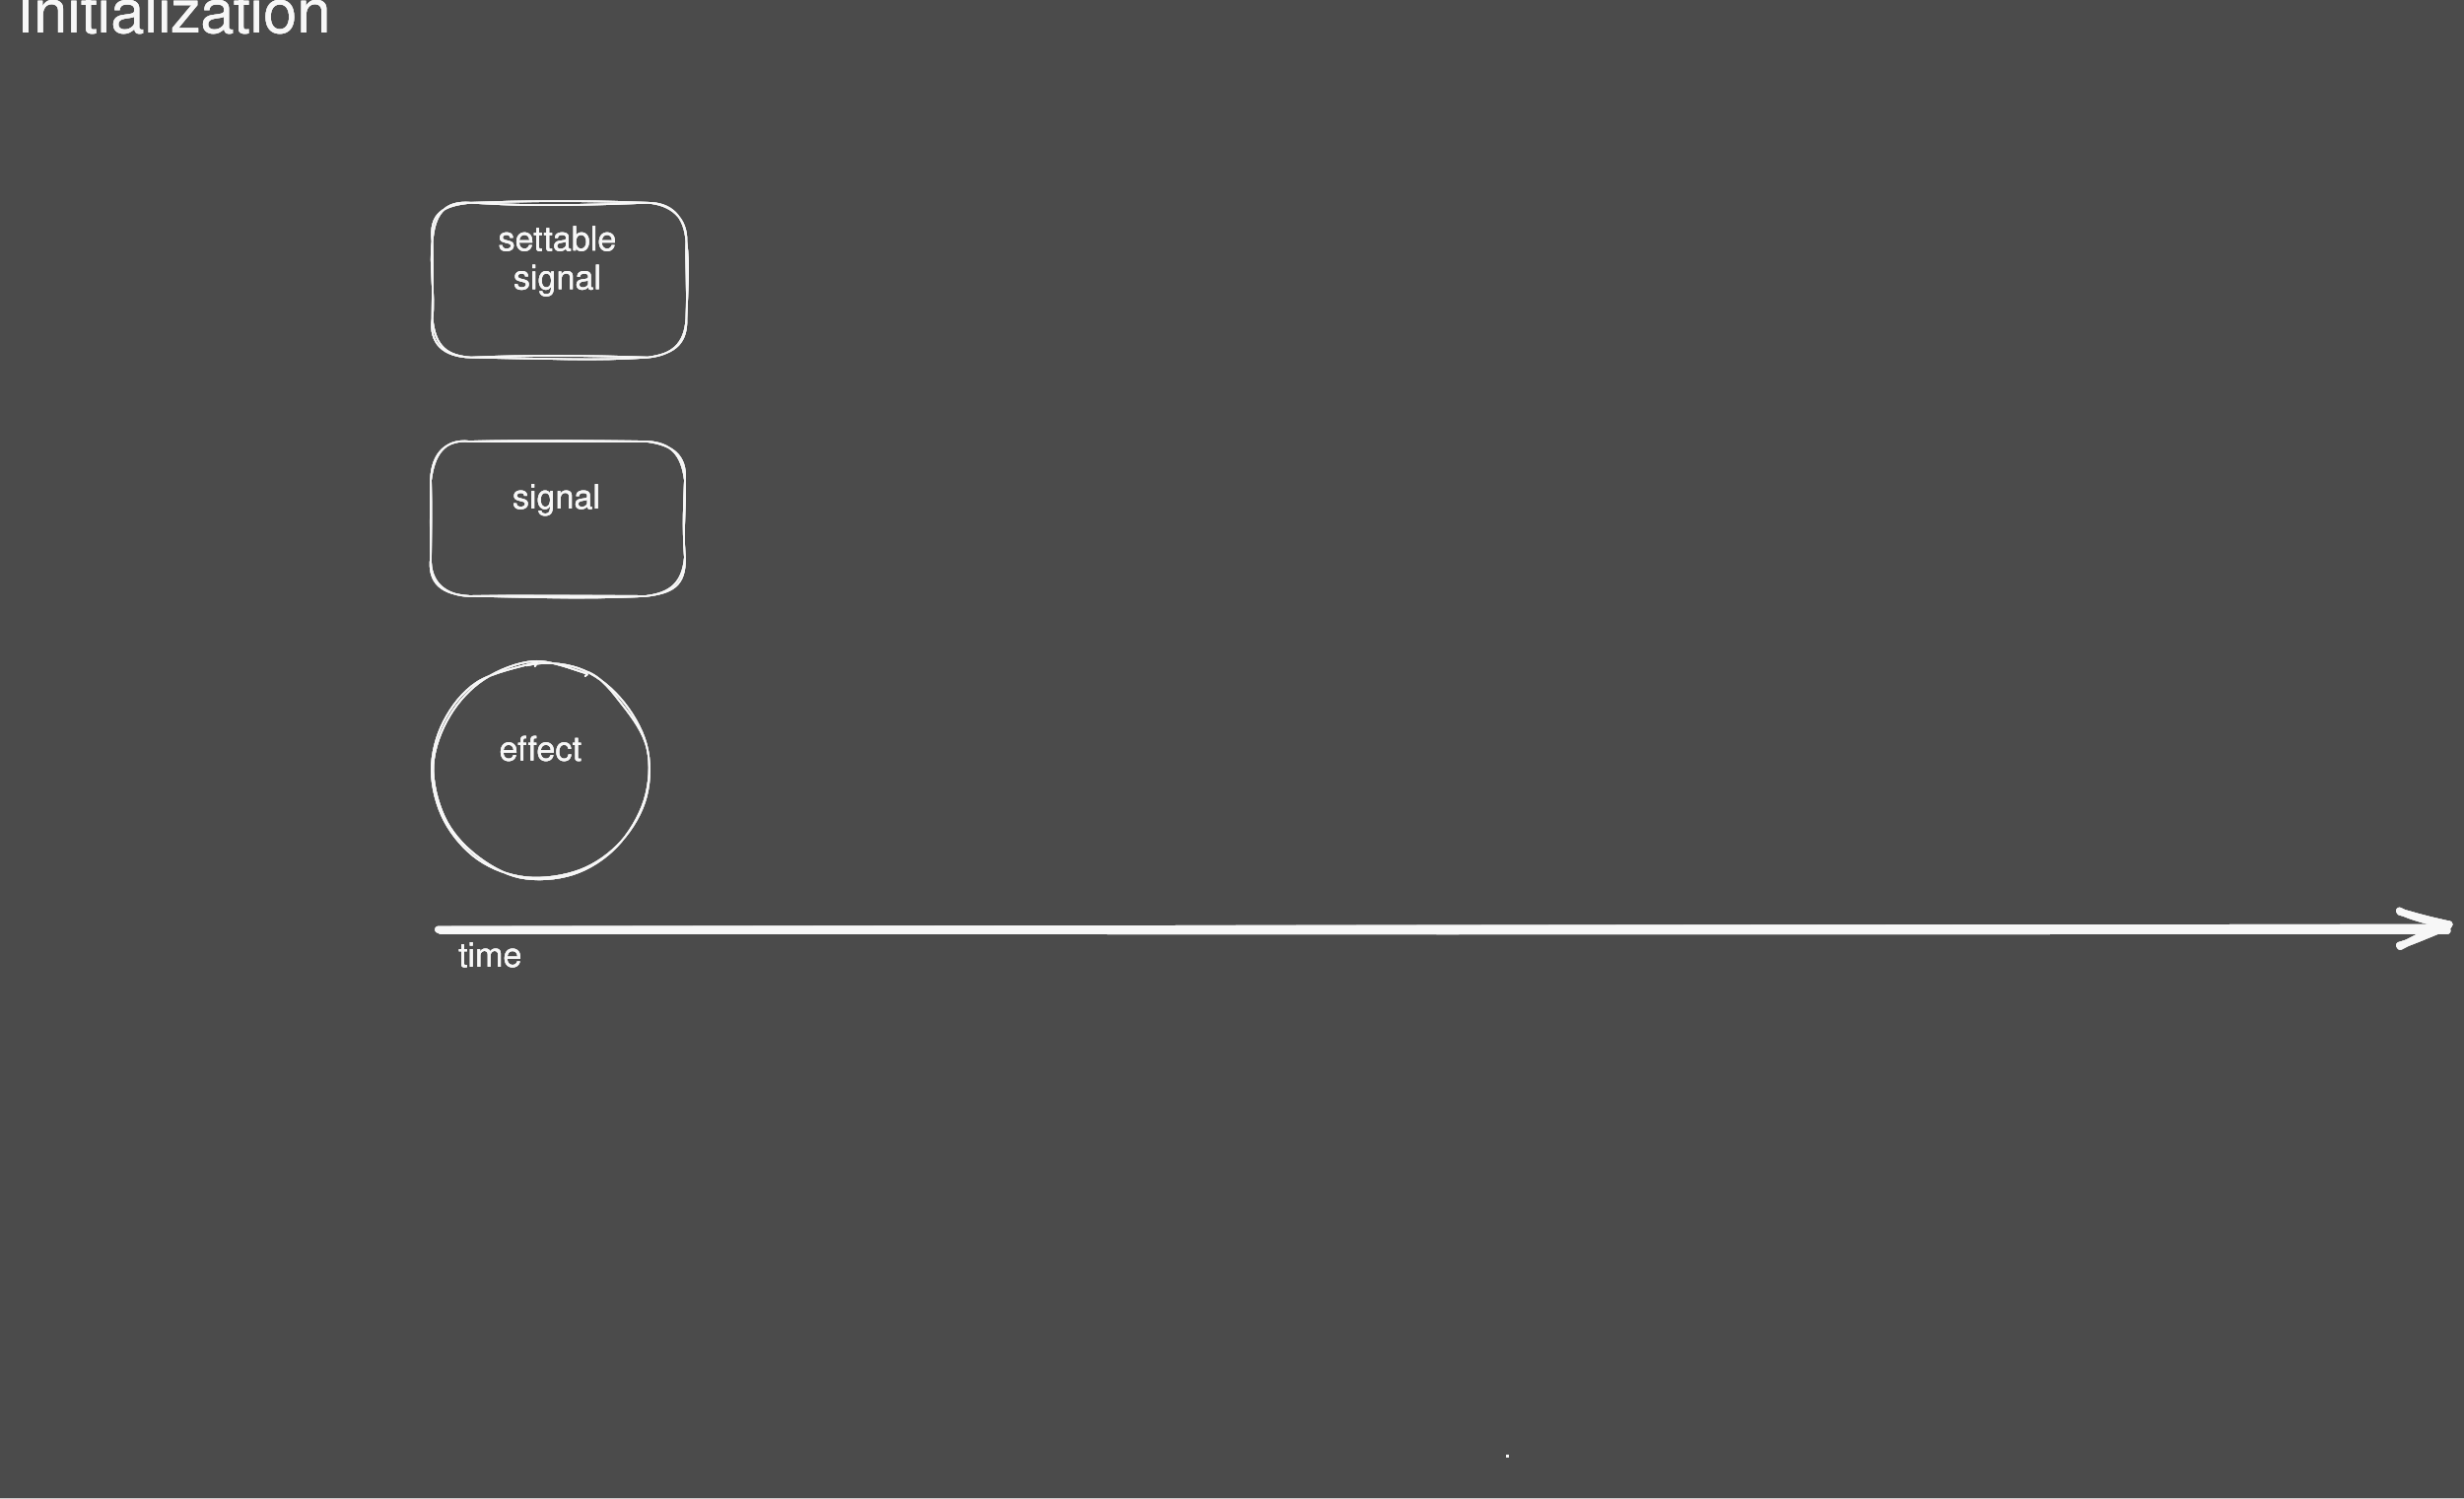
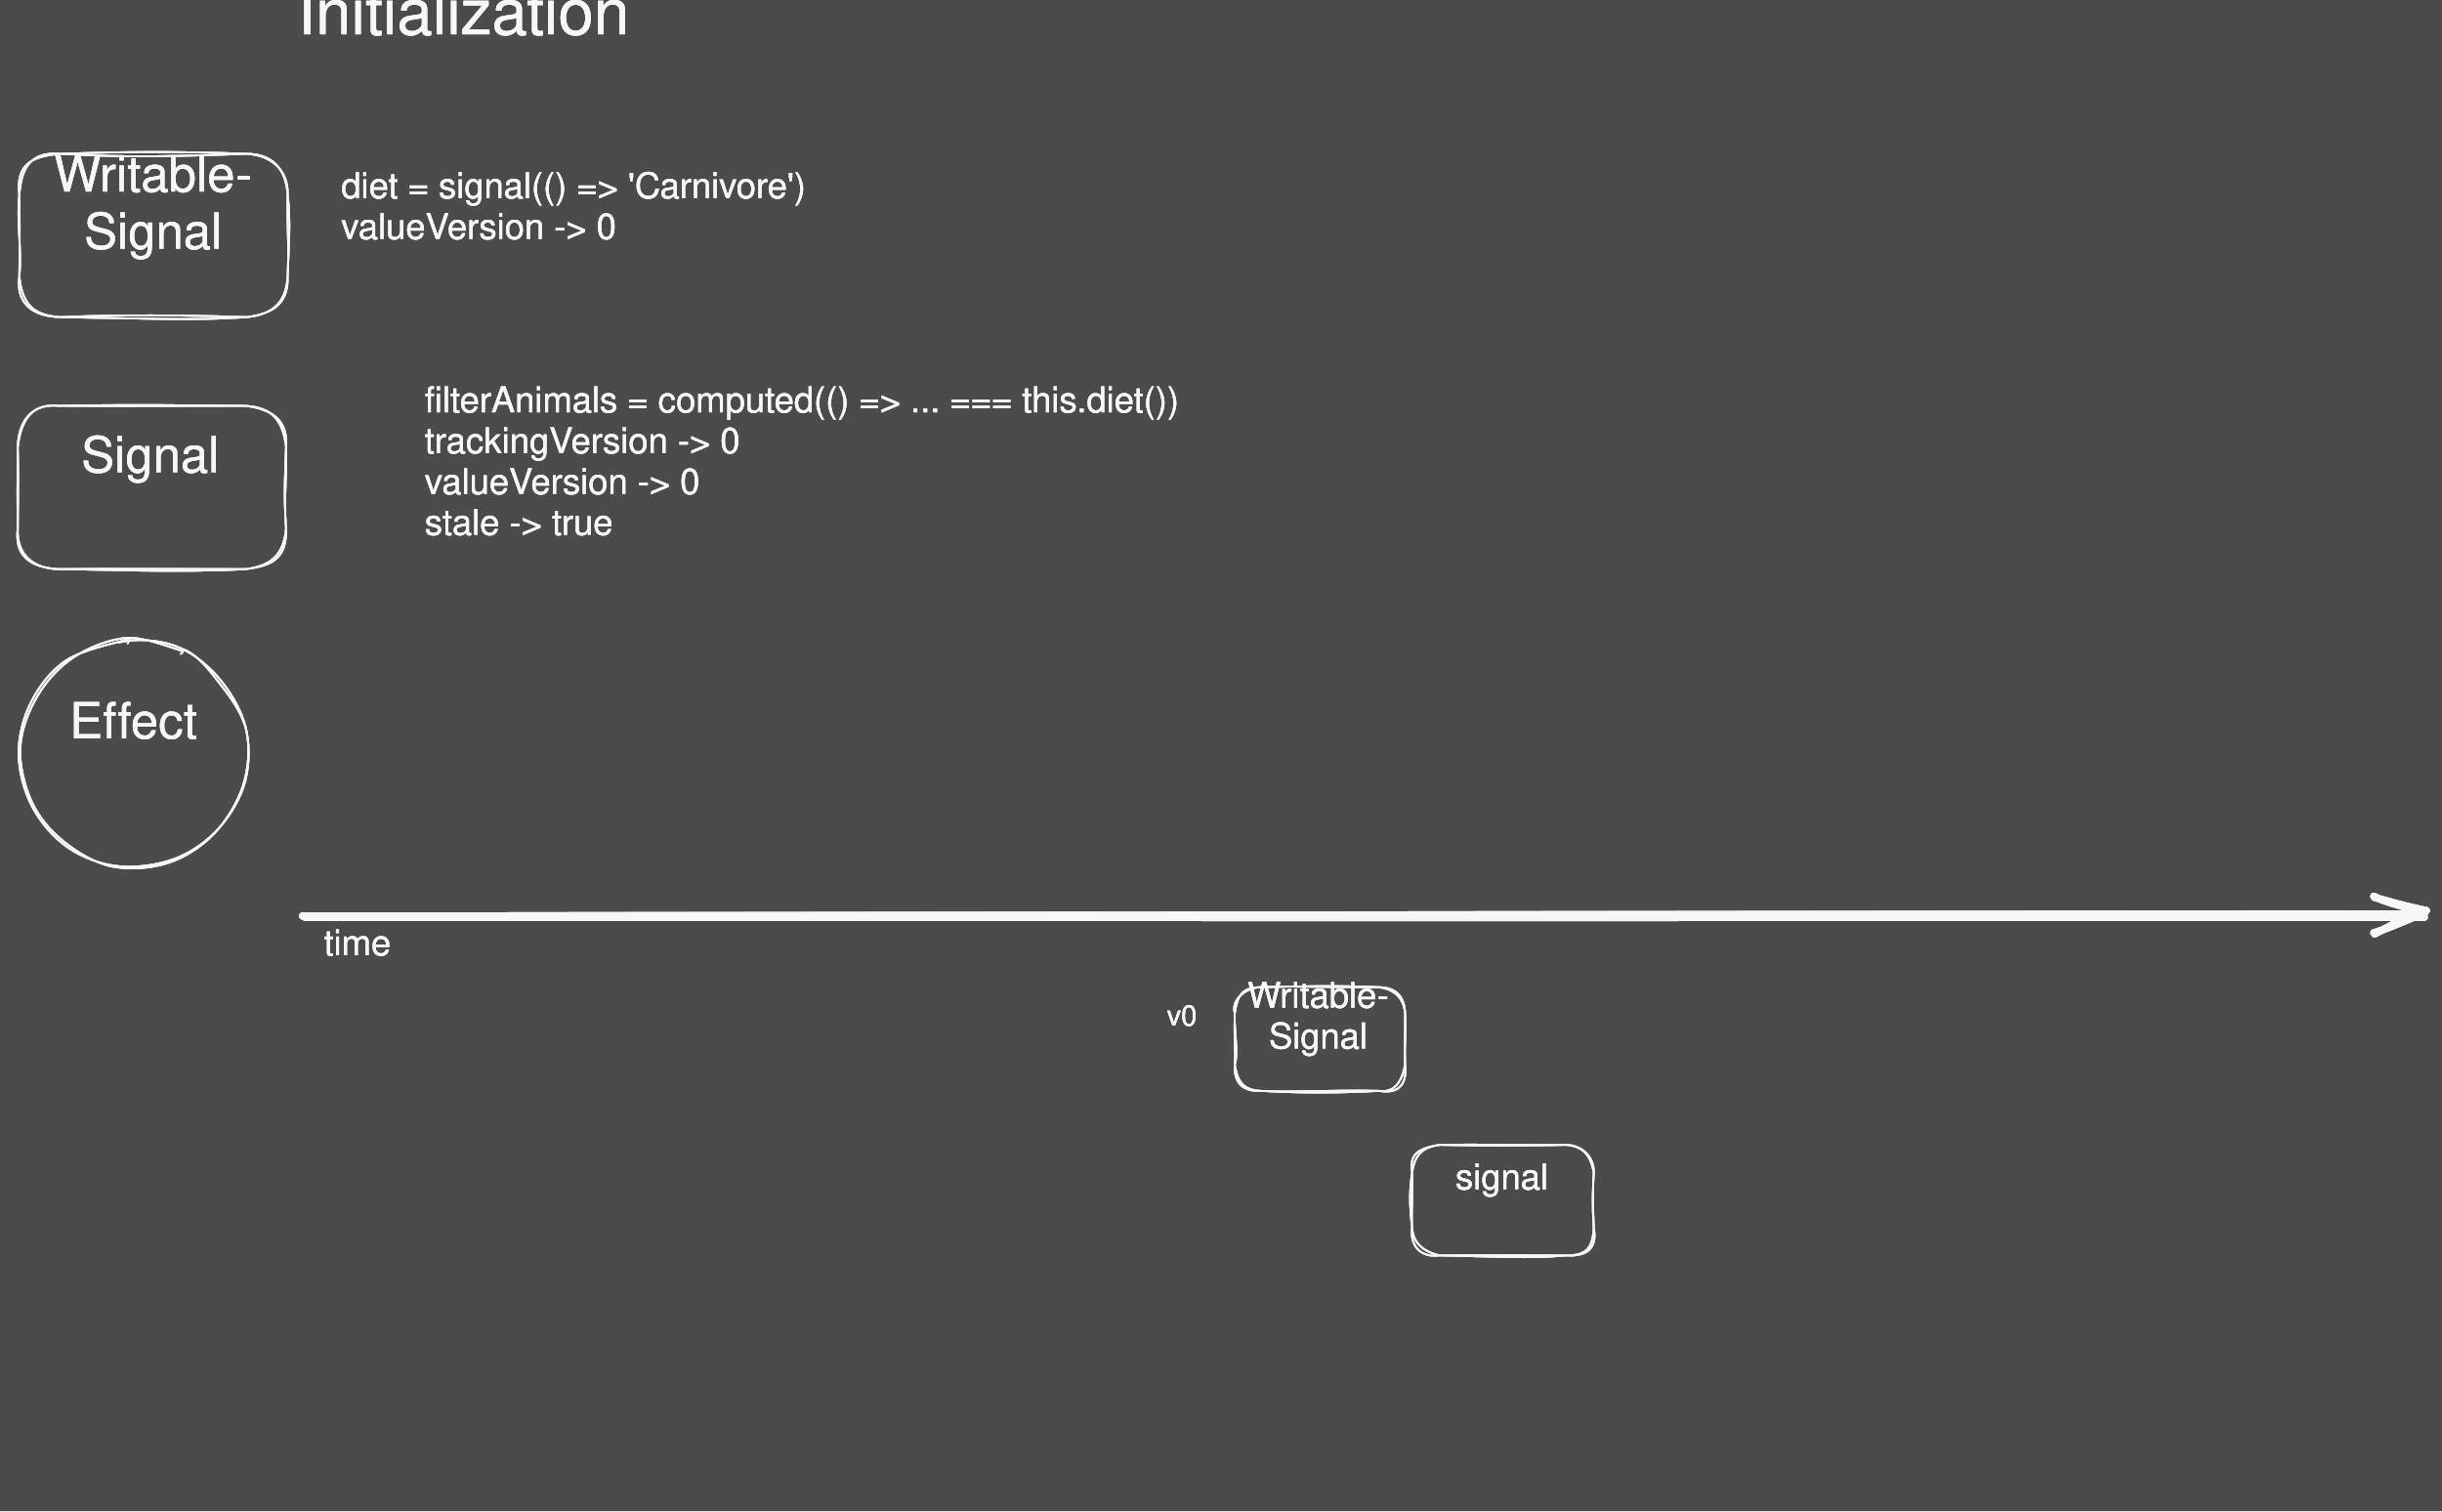
- <svg xmlns="http://www.w3.org/2000/svg" version="1.1" viewBox="0 0 1465.534 891.174" width="4396.601" height="2673.522" filter="invert(93%) hue-rotate(180deg)">
+ <svg xmlns="http://www.w3.org/2000/svg" version="1.1" viewBox="0 0 1375.278 851.072" width="4125.835" height="2553.215" filter="invert(93%) hue-rotate(180deg)">
  <defs>
    <style class="style-fonts">
      @font-face {
        font-family: "Virgil";
        src: url("https://excalidraw.com/Virgil.woff2");
      }
      @font-face {
        font-family: "Cascadia";
        src: url("https://excalidraw.com/Cascadia.woff2");
      }
    </style>
  </defs>
-   <rect x="0" y="0" width="1465.534" height="891.174" fill="#ffffff" />
-   <g stroke-linecap="round" transform="translate(257.1444 120.6222) rotate(0 75.55556 46.00002)">
+   <rect x="0" y="0" width="1375.278" height="851.072" fill="#ffffff" />
+   <g stroke-linecap="round" transform="translate(10.88892 86.62215) rotate(0 75.55556 46.00002)">
    <path d="M23 0 M23 0 C46.1 1.23, 66.52 2.42, 128.11 0 M23 0 C52.67 -1.02, 84.99 -1.62, 128.11 0 M128.11 0 C141.72 0.88, 151.55 8.96, 151.11 23 M128.11 0 C142.07 0.06, 150.15 7.99, 151.11 23 M151.11 23 C152.95 38.32, 151.68 51.58, 151.11 69 M151.11 23 C150.6 35.51, 151.94 49.81, 151.11 69 M151.11 69 C150.2 84.48, 142.16 90.51, 128.11 92 M151.11 69 C151.48 82.19, 145.63 89.72, 128.11 92 M128.11 92 C97.51 94.14, 68.73 92.62, 23 92 M128.11 92 C91.48 90.76, 55.92 90.55, 23 92 M23 92 C8.74 90.96, 1.71 85.75, 0 69 M23 92 C6.03 91.54, -1.93 83.12, 0 69 M0 69 C1.56 54.25, -1.73 36.86, 0 23 M0 69 C0.06 58.64, 0.41 47.47, 0 23 M0 23 C-1.93 6.41, 6.34 1.39, 23 0 M0 23 C1.2 7.59, 6.45 -1.31, 23 0" stroke="#000000" stroke-width="1" fill="none" />
  </g>
-   <g transform="translate(296.4555 143.8222) rotate(0 35.02441 23)">
-     <text x="35.024" y="0" font-family="Helvetica, Segoe UI Emoji" font-size="20px" fill="#000000" text-anchor="middle" style="white-space: pre;" direction="ltr" dominant-baseline="text-before-edge">settable</text>
-     <text x="35.024" y="23" font-family="Helvetica, Segoe UI Emoji" font-size="20px" fill="#000000" text-anchor="middle" style="white-space: pre;" direction="ltr" dominant-baseline="text-before-edge">signal</text>
+   <g transform="translate(30.47059 100.6222) rotate(0 55.75391 32.2)">
+     <text x="55.754" y="0" font-family="Helvetica, Segoe UI Emoji" font-size="28px" fill="#000000" text-anchor="middle" style="white-space: pre;" direction="ltr" dominant-baseline="text-before-edge">Writable-</text>
+     <text x="55.754" y="32.2" font-family="Helvetica, Segoe UI Emoji" font-size="28px" fill="#000000" text-anchor="middle" style="white-space: pre;" direction="ltr" dominant-baseline="text-before-edge">Signal</text>
  </g>
-   <g stroke-linecap="round" transform="translate(256.2554 262.5665) rotate(0 75.55556 46.00002)">
+   <g stroke-linecap="round" transform="translate(10 228.5665) rotate(0 75.55556 46.00002)">
    <path d="M23 0 M23 0 C58.4 0.26, 97.36 -0.04, 128.11 0 M23 0 C59.62 -0.76, 95.92 -0.32, 128.11 0 M128.11 0 C143.15 0.82, 149.19 7.91, 151.11 23 M128.11 0 C142.97 1.8, 152.29 7.9, 151.11 23 M151.11 23 C151.77 38.85, 149.59 52.13, 151.11 69 M151.11 23 C150.72 35.43, 149.69 49.29, 151.11 69 M151.11 69 C149.79 84.3, 142.29 90.27, 128.11 92 M151.11 69 C151.62 86.48, 142.92 90.08, 128.11 92 M128.11 92 C89.19 94.05, 48.4 92.11, 23 92 M128.11 92 C90.25 92, 51.84 91.57, 23 92 M23 92 C6.66 90.94, -1.94 84.45, 0 69 M23 92 C9.43 91.75, -0.78 84.44, 0 69 M0 69 C-0.28 56.07, -0.19 39.73, 0 23 M0 69 C0.08 54.86, 0.41 41.42, 0 23 M0 23 C0.58 6.47, 9.63 -1.3, 23 0 M0 23 C1.84 8.68, 7.4 -1.67, 23 0" stroke="#000000" stroke-width="1" fill="none" />
  </g>
-   <g transform="translate(304.7665 297.3221) rotate(0 26.12793 11.5)">
-     <text x="26.128" y="0" font-family="Helvetica, Segoe UI Emoji" font-size="20px" fill="#000000" text-anchor="middle" style="white-space: pre;" direction="ltr" dominant-baseline="text-before-edge">signal</text>
+   <g transform="translate(45.72201 258.7221) rotate(0 38.91699 16.1)">
+     <text x="38.917" y="0" font-family="Helvetica, Segoe UI Emoji" font-size="28px" fill="#000000" text-anchor="middle" style="white-space: pre;" direction="ltr" dominant-baseline="text-before-edge">Signal</text>
  </g>
-   <g stroke-linecap="round" transform="translate(257.1444 394.3444) rotate(0 64.22224 64.22224)">
+   <g stroke-linecap="round" transform="translate(10.88894 360.3444) rotate(0 64.22224 64.22224)">
    <path d="M56.13 1.49 C65.5 -0.84, 77.76 -0.04, 86.99 3.14 C96.22 6.33, 104.81 13.02, 111.53 20.58 C118.24 28.13, 124.65 38.67, 127.28 48.48 C129.9 58.28, 129.76 69.79, 127.27 79.39 C124.79 89, 118.95 98.8, 112.37 106.1 C105.79 113.4, 97.2 119.63, 87.78 123.2 C78.37 126.77, 65.94 128.55, 55.86 127.51 C45.78 126.48, 35.44 122.6, 27.31 116.98 C19.19 111.37, 11.75 102.66, 7.13 93.83 C2.5 84.99, -0.35 73.81, -0.41 63.97 C-0.48 54.12, 2.25 43.52, 6.75 34.77 C11.24 26.03, 17.79 17.22, 26.55 11.48 C35.3 5.74, 53.52 1.92, 59.27 0.32 C65.02 -1.27, 61.19 1.02, 61.05 1.93 M91.76 5.11 C100.77 8.35, 107.37 17.66, 113.37 25.3 C119.38 32.95, 125.67 41.61, 127.79 50.98 C129.92 60.36, 129.16 71.86, 126.14 81.57 C123.12 91.27, 116.75 101.85, 109.68 109.2 C102.61 116.56, 93.29 122.62, 83.71 125.7 C74.12 128.78, 61.92 129.67, 52.17 127.68 C42.42 125.69, 32.73 119.81, 25.22 113.76 C17.71 107.72, 11.2 100.27, 7.09 91.41 C2.98 82.55, 0 70.62, 0.55 60.62 C1.1 50.62, 5.3 39.92, 10.37 31.42 C15.44 22.92, 22.64 15.01, 30.97 9.6 C39.3 4.19, 50.65 -0.35, 60.35 -1.04 C70.05 -1.73, 84.07 3.98, 89.17 5.46 C94.27 6.94, 91.31 6.98, 90.95 7.86" stroke="#000000" stroke-width="1" fill="none" />
  </g>
-   <g transform="translate(297.1773 447.1546) rotate(0 24.27734 11.5)">
-     <text x="24.277" y="0" font-family="Helvetica, Segoe UI Emoji" font-size="20px" fill="#000000" text-anchor="middle" style="white-space: pre;" direction="ltr" dominant-baseline="text-before-edge">effect</text>
+   <g transform="translate(39.65916 408.5546) rotate(0 35.54004 16.1)">
+     <text x="35.54" y="0" font-family="Helvetica, Segoe UI Emoji" font-size="28px" fill="#000000" text-anchor="middle" style="white-space: pre;" direction="ltr" dominant-baseline="text-before-edge">Effect</text>
+   </g>
+   <g transform="translate(192.1637 106.4) rotate(0 131.3721 34.5)">
+     <text x="0" y="0" font-family="Helvetica, Segoe UI Emoji" font-size="20px" fill="#000000" text-anchor="start" style="white-space: pre;" direction="ltr" dominant-baseline="text-before-edge">diet = signal(() =&gt; 'Carnivore')</text>
+     <text x="0" y="23" font-family="Helvetica, Segoe UI Emoji" font-size="20px" fill="#000000" text-anchor="start" style="white-space: pre;" direction="ltr" dominant-baseline="text-before-edge">valueVersion -&gt; 0</text>
+     <text x="0" y="46" font-family="Helvetica, Segoe UI Emoji" font-size="20px" fill="#000000" text-anchor="start" style="white-space: pre;" direction="ltr" dominant-baseline="text-before-edge" />
  </g>
  <g stroke-linecap="round">
-     <g transform="translate(262.4777 553.1222) rotate(0 595.6262 -0.3401589)">
+     <g transform="translate(172.2222 516.1222) rotate(0 595.6262 -0.3401589)">
      <path d="M-0.23 0.55 C198.73 0.68, 994.26 0.76, 1193.06 0.5 M-1.8 -0.21 C197.1 -0.41, 993.47 -1.36, 1192.4 -1.35" stroke="#000000" stroke-width="4" fill="none" />
    </g>
-     <g transform="translate(262.4777 553.1222) rotate(0 595.6262 -0.3401589)">
+     <g transform="translate(172.2222 516.1222) rotate(0 595.6262 -0.3401589)">
      <path d="M1165.13 9.86 C1171.94 6.56, 1176.29 3.36, 1194.17 -3.27 M1164.69 9.18 C1172.33 7.07, 1181.15 2.77, 1193.3 -1.91" stroke="#000000" stroke-width="4" fill="none" />
    </g>
-     <g transform="translate(262.4777 553.1222) rotate(0 595.6262 -0.3401589)">
+     <g transform="translate(172.2222 516.1222) rotate(0 595.6262 -0.3401589)">
      <path d="M1165.12 -10.67 C1171.88 -8.97, 1176.24 -7.17, 1194.17 -3.27 M1164.67 -11.34 C1172.15 -7.5, 1180.96 -5.86, 1193.3 -1.91" stroke="#000000" stroke-width="4" fill="none" />
    </g>
  </g>
  <mask />
-   <g transform="translate(272.6999 569.8333) rotate(0 18.8916 11.5)">
+   <g transform="translate(182.4445 532.8333) rotate(0 18.8916 11.5)">
    <text x="0" y="0" font-family="Helvetica, Segoe UI Emoji" font-size="20px" fill="#000000" text-anchor="start" style="white-space: pre;" direction="ltr" dominant-baseline="text-before-edge">time</text>
  </g>
-   <g transform="translate(10 10) rotate(0 94.05176 20.7)">
+   <g transform="translate(239.2038 227.027) rotate(0 212.8613 46)">
+     <text x="0" y="0" font-family="Helvetica, Segoe UI Emoji" font-size="20px" fill="#000000" text-anchor="start" style="white-space: pre;" direction="ltr" dominant-baseline="text-before-edge">filterAnimals = computed(() =&gt; ... === this.diet())</text>
+     <text x="0" y="23" font-family="Helvetica, Segoe UI Emoji" font-size="20px" fill="#000000" text-anchor="start" style="white-space: pre;" direction="ltr" dominant-baseline="text-before-edge">trackingVersion -&gt; 0</text>
+     <text x="0" y="46" font-family="Helvetica, Segoe UI Emoji" font-size="20px" fill="#000000" text-anchor="start" style="white-space: pre;" direction="ltr" dominant-baseline="text-before-edge">valueVersion -&gt; 0</text>
+     <text x="0" y="69" font-family="Helvetica, Segoe UI Emoji" font-size="20px" fill="#000000" text-anchor="start" style="white-space: pre;" direction="ltr" dominant-baseline="text-before-edge">stale -&gt; true</text>
+   </g>
+   <g transform="translate(167.7446 10) rotate(0 94.05176 20.7)">
    <text x="0" y="0" font-family="Helvetica, Segoe UI Emoji" font-size="36px" fill="#000000" text-anchor="start" style="white-space: pre;" direction="ltr" dominant-baseline="text-before-edge">Initialization</text>
  </g>
-   <g transform="translate(894.3762 862.7739) rotate(0 2.222656 9.2)">
-     <text x="0" y="0" font-family="Helvetica, Segoe UI Emoji" font-size="16px" fill="#000000" text-anchor="start" style="white-space: pre;" direction="ltr" dominant-baseline="text-before-edge">.</text>
+   <g stroke-linecap="round" transform="translate(695.397 555.9996) rotate(0 47.95558 29.1965)">
+     <path d="M14.6 0 M14.6 0 C31.11 -0.85, 49.25 0.09, 81.31 0 M14.6 0 C37.01 -0.57, 60.1 -0.95, 81.31 0 M81.31 0 C91.4 0.21, 95.57 5.72, 95.91 14.6 M81.31 0 C88.96 1.15, 94.98 5.03, 95.91 14.6 M95.91 14.6 C96.71 24.76, 95.32 33.45, 95.91 43.79 M95.91 14.6 C96.1 21.88, 95.59 30.95, 95.91 43.79 M95.91 43.79 C94.15 52.65, 90.35 59.63, 81.31 58.39 M95.91 43.79 C97.07 53.6, 93.28 60.51, 81.31 58.39 M81.31 58.39 C59.2 59.54, 38.78 59.74, 14.6 58.39 M81.31 58.39 C54.88 57.79, 29.26 59.4, 14.6 58.39 M14.6 58.39 C5.81 58.84, -0.66 54.98, 0 43.79 M14.6 58.39 C3.34 57.87, 1.49 51.54, 0 43.79 M0 43.79 C2.19 35.75, -0.43 26.4, 0 14.6 M0 43.79 C0.62 36.71, -0.5 31.83, 0 14.6 M0 14.6 C1.47 5.77, 3.2 0.02, 14.6 0 M0 14.6 C-2.2 7.1, 6.36 0.13, 14.6 0" stroke="#000000" stroke-width="1" fill="none" />
+   </g>
+   <g transform="translate(702.5386 562.323) rotate(0 39.82422 23)">
+     <text x="39.824" y="0" font-family="Helvetica, Segoe UI Emoji" font-size="20px" fill="#000000" text-anchor="middle" style="white-space: pre;" direction="ltr" dominant-baseline="text-before-edge">Writable-</text>
+     <text x="39.824" y="23" font-family="Helvetica, Segoe UI Emoji" font-size="20px" fill="#000000" text-anchor="middle" style="white-space: pre;" direction="ltr" dominant-baseline="text-before-edge">Signal</text>
+   </g>
+   <g stroke-linecap="round" transform="translate(795.2757 644.7996) rotate(0 51.15553 31.1447)">
+     <path d="M15.57 0 M15.57 0 C40.52 0.6, 65.99 0.42, 86.74 0 M15.57 0 C40.09 -0.47, 63.47 0.35, 86.74 0 M86.74 0 C96.78 0.85, 100.5 6.19, 102.31 15.57 M86.74 0 C96.19 0.17, 102.53 7.25, 102.31 15.57 M102.31 15.57 C101.54 27.07, 101.97 38.78, 102.31 46.72 M102.31 15.57 C101.72 25.12, 101.41 34.1, 102.31 46.72 M102.31 46.72 C101.61 58.33, 98.12 62.35, 86.74 62.29 M102.31 46.72 C104.55 59.22, 97.45 62.9, 86.74 62.29 M86.74 62.29 C65.9 64.19, 47.92 62.83, 15.57 62.29 M86.74 62.29 C60.65 62.26, 37 61.83, 15.57 62.29 M15.57 62.29 C4.53 63.75, -1.33 56.64, 0 46.72 M15.57 62.29 C6.68 60.3, 0.53 55.5, 0 46.72 M0 46.72 C-0.94 38.49, -2.01 27.92, 0 15.57 M0 46.72 C-0.64 37.96, 0.51 28.47, 0 15.57 M0 15.57 C-1.67 5.21, 3.28 1.94, 15.57 0 M0 15.57 C1.5 5.32, 6.05 1.24, 15.57 0" stroke="#000000" stroke-width="1" fill="none" />
+   </g>
+   <g transform="translate(819.6827 664.6173) rotate(0 26.12793 11.5)">
+     <text x="26.128" y="0" font-family="Helvetica, Segoe UI Emoji" font-size="20px" fill="#000000" text-anchor="middle" style="white-space: pre;" direction="ltr" dominant-baseline="text-before-edge">signal</text>
+   </g>
+   <g stroke-linecap="round" transform="translate(723.2303 750.2273) rotate(0 45.42219 45.42219)">
+     <path d="M47.74 0.74 C55.36 0.59, 64.77 4.21, 71.46 8.89 C78.15 13.57, 84.73 21.38, 87.88 28.83 C91.03 36.28, 91.92 45.61, 90.35 53.6 C88.78 61.58, 84.23 70.69, 78.45 76.72 C72.68 82.75, 63.63 87.79, 55.72 89.77 C47.81 91.76, 38.67 91.31, 31 88.63 C23.32 85.94, 14.89 80.17, 9.68 73.67 C4.47 67.17, 0.5 57.74, -0.27 49.63 C-1.04 41.53, 1.16 32.35, 5.07 25.04 C8.98 17.73, 14.98 9.86, 23.19 5.77 C31.39 1.68, 47.86 0.93, 54.29 0.48 C60.71 0.03, 61.81 2.31, 61.71 3.09 M60.68 3.53 C68.19 5.34, 75.71 10.94, 80.64 16.87 C85.58 22.81, 89.19 31.15, 90.28 39.14 C91.38 47.12, 90.58 57.08, 87.23 64.79 C83.88 72.51, 77.31 80.96, 70.18 85.43 C63.05 89.9, 53.03 92.26, 44.44 91.62 C35.86 90.99, 25.69 86.17, 18.65 81.62 C11.61 77.07, 5.1 71.54, 2.21 64.31 C-0.68 57.09, -0.19 46.32, 1.33 38.26 C2.84 30.21, 6.08 22.16, 11.3 15.99 C16.51 9.81, 24.49 3.74, 32.64 1.21 C40.79 -1.31, 55.75 0.72, 60.19 0.85 C64.63 0.98, 59.65 0.78, 59.29 1.97" stroke="#ffffff" stroke-width="1" fill="none" />
+   </g>
+   <g transform="translate(744.2568 784.0312) rotate(0 24.27734 11.5)">
+     <text x="24.277" y="0" font-family="Helvetica, Segoe UI Emoji" font-size="20px" fill="#ffffff" text-anchor="middle" style="white-space: pre;" direction="ltr" dominant-baseline="text-before-edge">effect</text>
+   </g>
+   <g transform="translate(657.1881 573.4597) rotate(0 8.449219 9.2)">
+     <text x="0" y="0" font-family="Helvetica, Segoe UI Emoji" font-size="16px" fill="#000000" text-anchor="start" style="white-space: pre;" direction="ltr" dominant-baseline="text-before-edge">v0</text>
  </g>
</svg>
